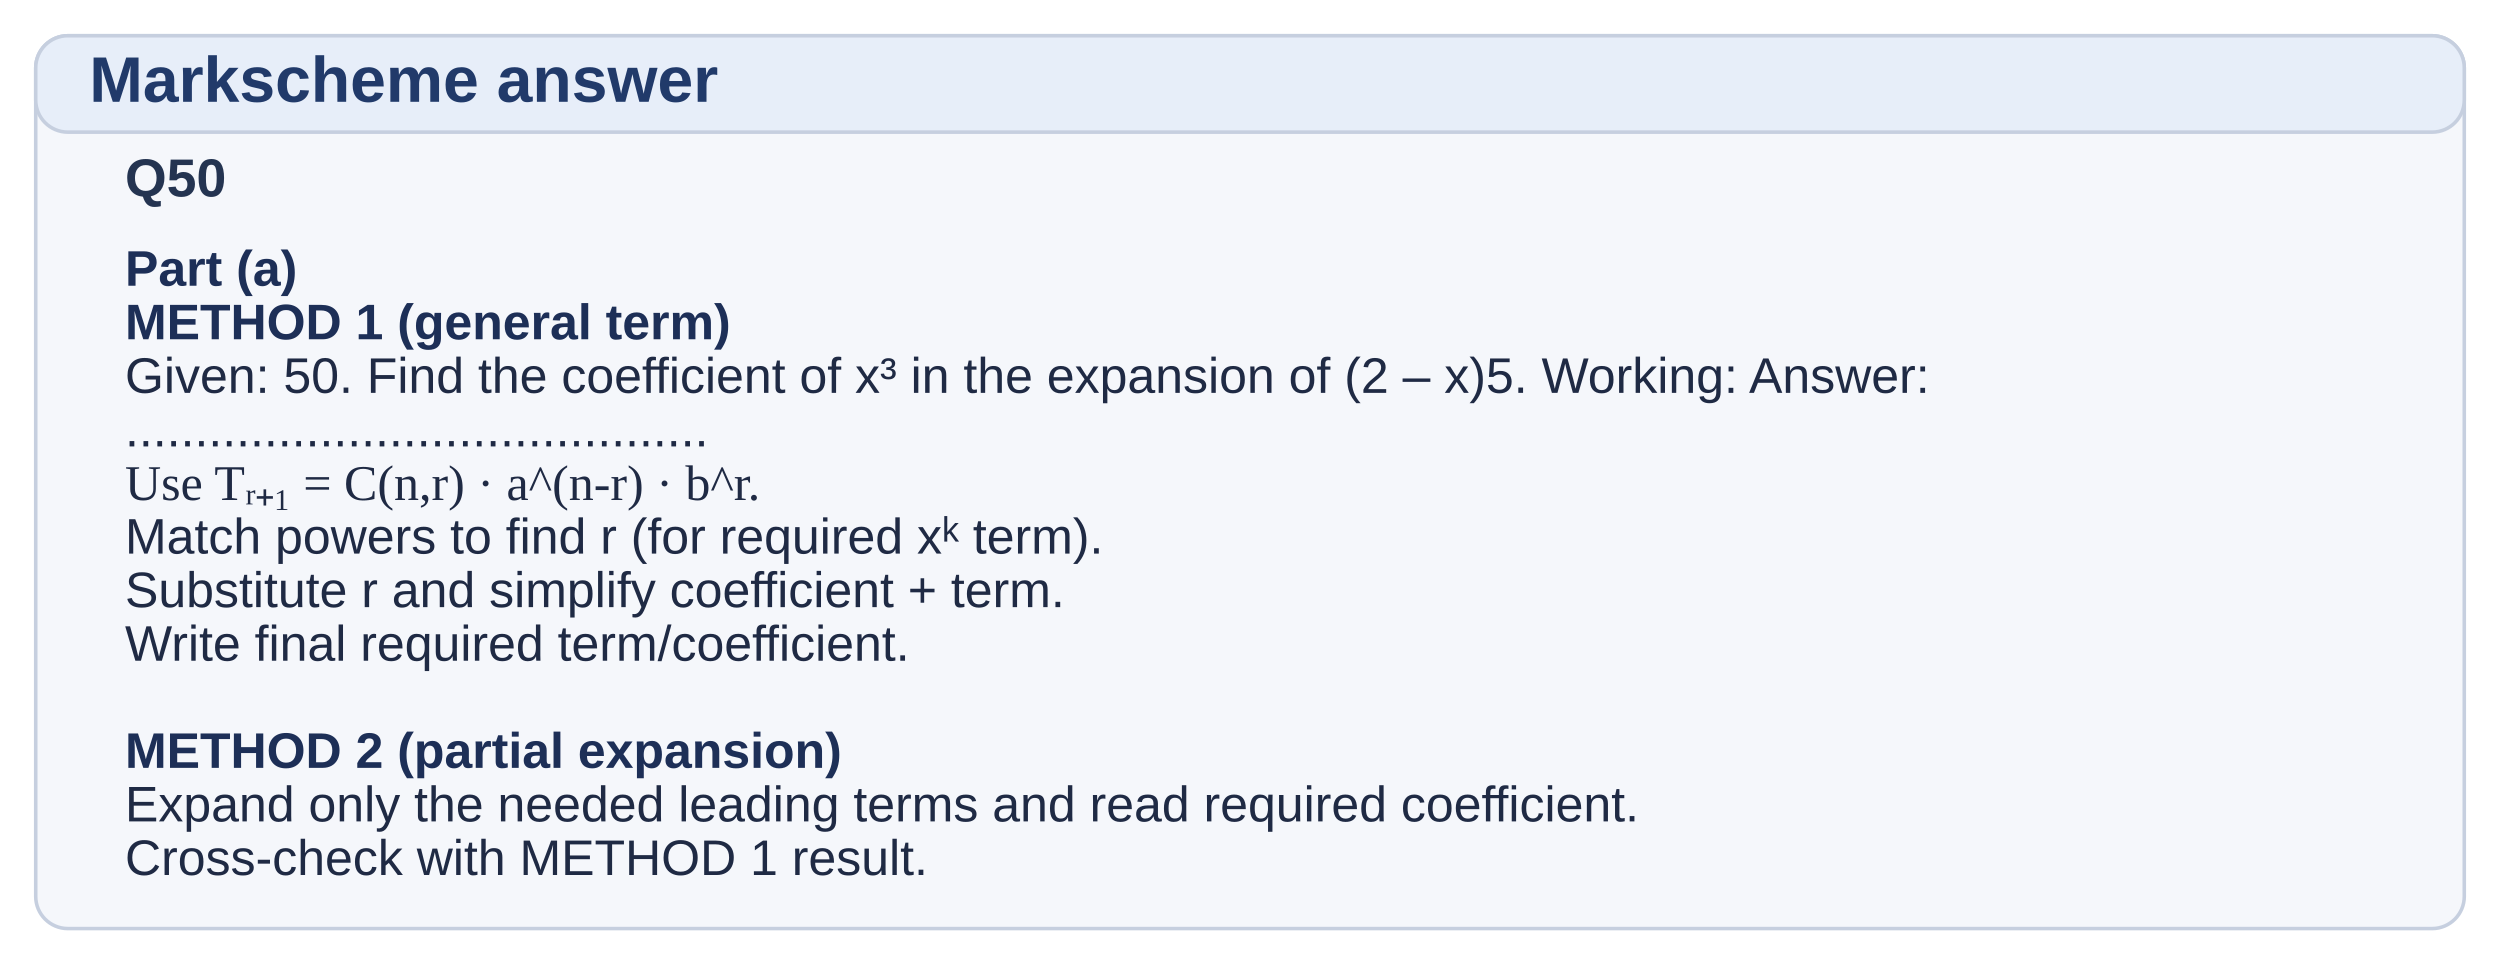
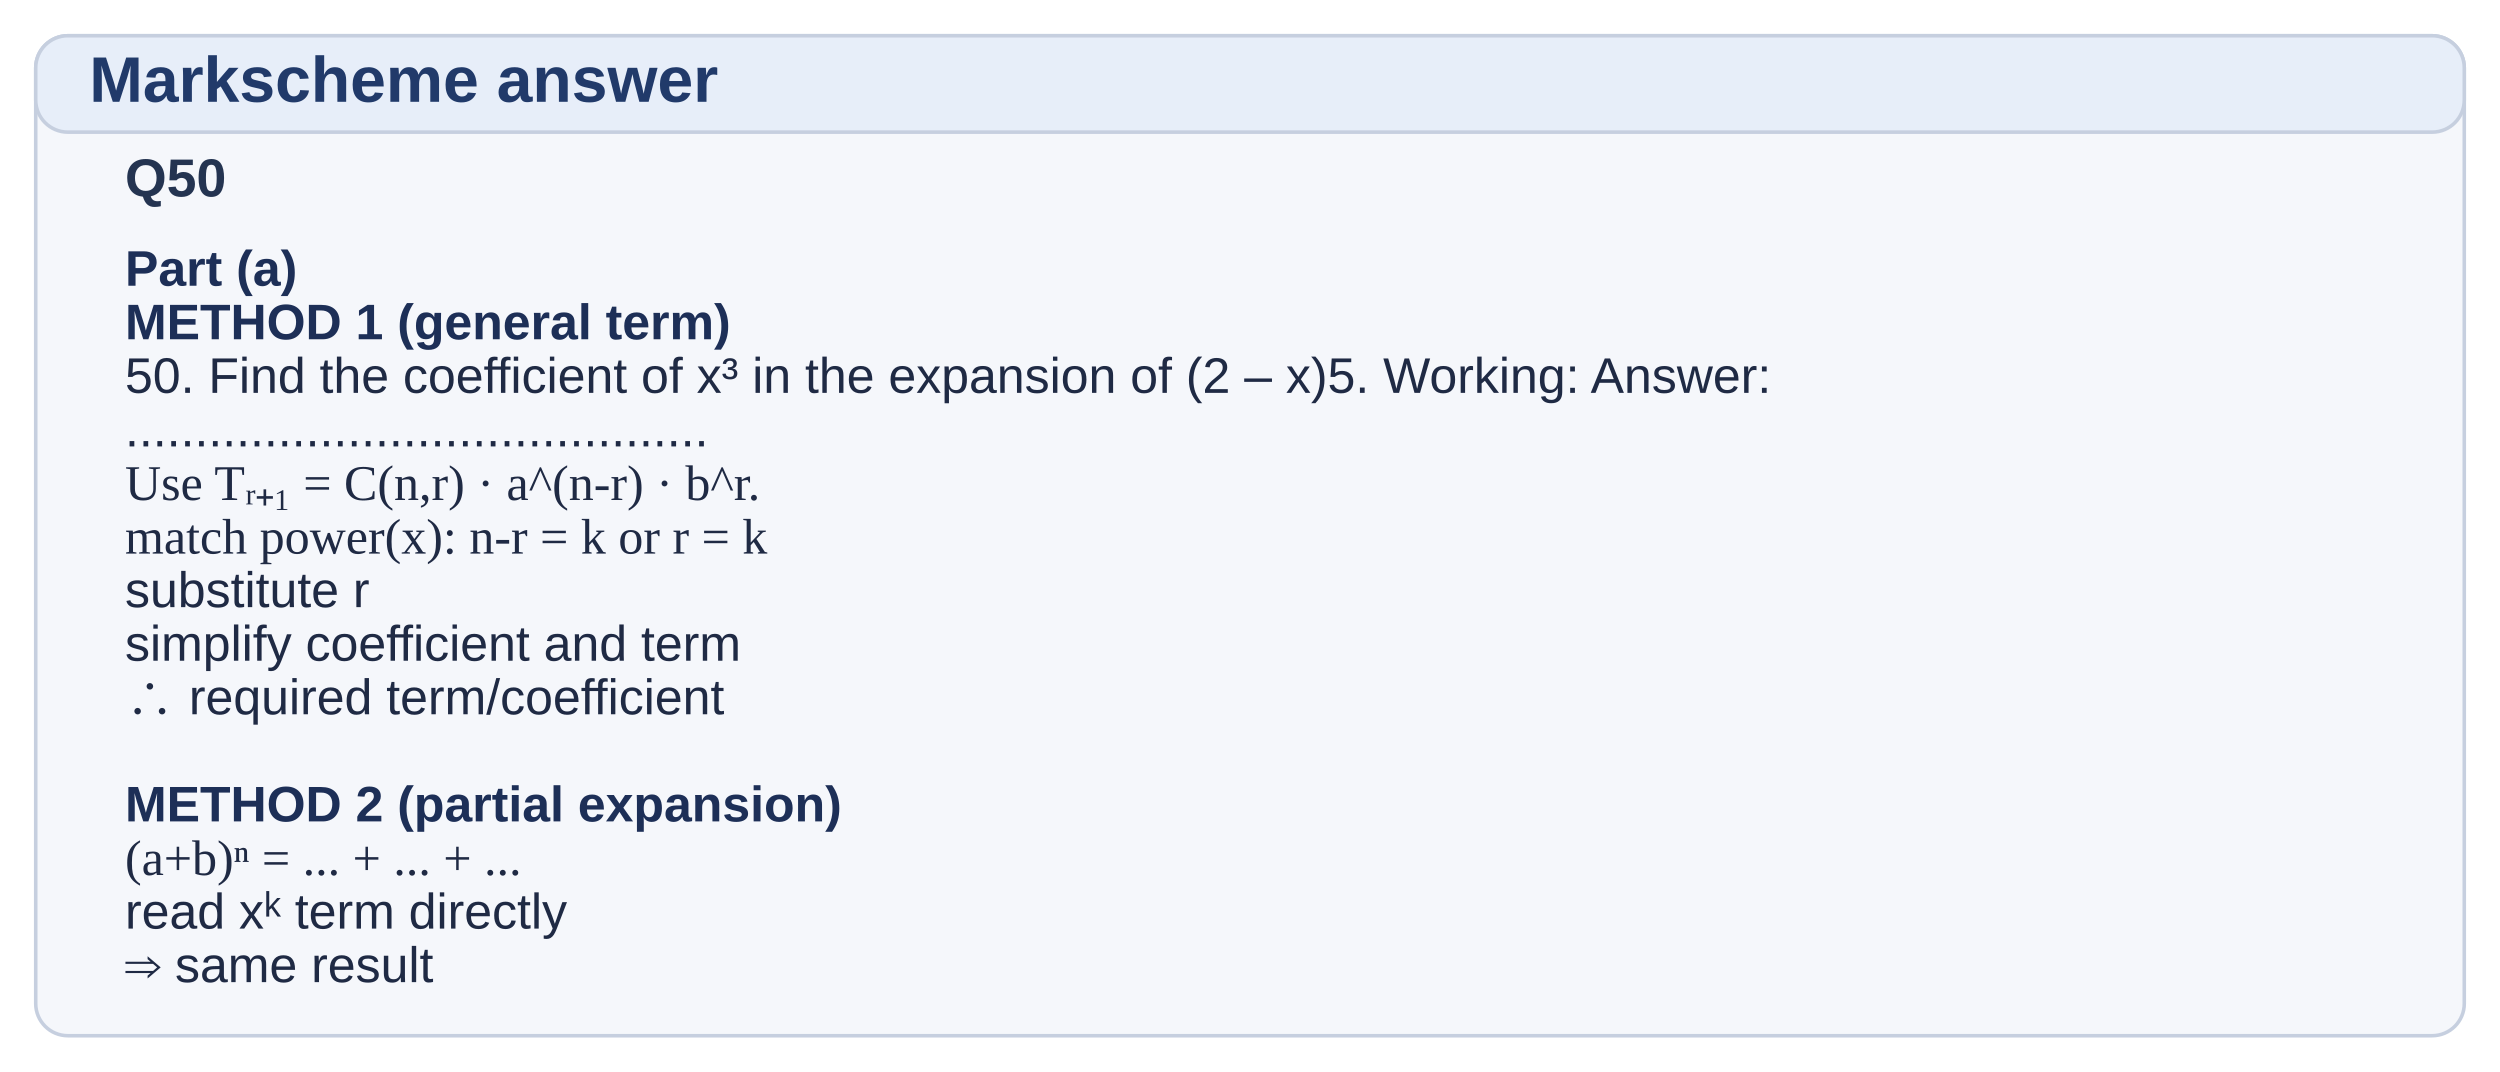
- <svg xmlns="http://www.w3.org/2000/svg" width="1400" height="540" viewBox="0 0 1400 540">
-   <rect x="20" y="20" width="1360" height="500" rx="18" ry="18" fill="#f5f7fb" stroke="#c6cfdf" stroke-width="2" />
+ <svg xmlns="http://www.w3.org/2000/svg" width="1400" height="600" viewBox="0 0 1400 600">
+   <rect x="20" y="20" width="1360" height="560" rx="18" ry="18" fill="#f5f7fb" stroke="#c6cfdf" stroke-width="2" />
  <rect x="20" y="20" width="1360" height="54" rx="18" ry="18" fill="#e7eef9" stroke="#c6cfdf" stroke-width="2" />
  <text x="50" y="57" font-family="Arial, Helvetica, sans-serif" font-size="36" font-weight="700" fill="#213a6a">Markscheme answer</text>
  <text x="70" y="110" font-family="Arial, Helvetica, sans-serif" font-size="30" font-weight="700" fill="#243451">Q50</text>
  <text x="70" y="160" font-family="Arial, Helvetica, sans-serif" font-size="28" font-weight="700" fill="#1d2f57">Part (a)</text>
  <text x="70" y="190" font-family="Arial, Helvetica, sans-serif" font-size="28" font-weight="700" fill="#1d2f57">METHOD 1 (general term)</text>
-   <text x="70" y="220" font-family="Arial, Helvetica, sans-serif" font-size="28" font-weight="500" fill="#1f2a44">Given: 50. Find the coefficient of x³ in the expansion of (2 – x)5. Working: Answer:</text>
+   <text x="70" y="220" font-family="Arial, Helvetica, sans-serif" font-size="28" font-weight="500" fill="#1f2a44">50. Find the coefficient of x³ in the expansion of (2 – x)5. Working: Answer:</text>
  <text x="70" y="250" font-family="Arial, Helvetica, sans-serif" font-size="28" font-weight="500" fill="#1f2a44">..........................................</text>
  <text x="70" y="280" font-family="Cambria Math, STIX Two Math, Times New Roman, serif" font-size="28" font-weight="500" fill="#1f2a44">Use Tᵣ₊₁ = C(n,r) · a^(n-r) · b^r.</text>
-   <text x="70" y="310" font-family="Arial, Helvetica, sans-serif" font-size="28" font-weight="500" fill="#1f2a44">Match powers to find r (for required xᵏ term).</text>
-   <text x="70" y="340" font-family="Arial, Helvetica, sans-serif" font-size="28" font-weight="500" fill="#1f2a44">Substitute r and simplify coefficient + term.</text>
-   <text x="70" y="370" font-family="Arial, Helvetica, sans-serif" font-size="28" font-weight="500" fill="#1f2a44">Write final required term/coefficient.</text>
-   <text x="70" y="400" font-family="Arial, Helvetica, sans-serif" font-size="28" font-weight="500" fill="#1f2a44"> </text>
-   <text x="70" y="430" font-family="Arial, Helvetica, sans-serif" font-size="28" font-weight="700" fill="#1d2f57">METHOD 2 (partial expansion)</text>
-   <text x="70" y="460" font-family="Arial, Helvetica, sans-serif" font-size="28" font-weight="500" fill="#1f2a44">Expand only the needed leading terms and read required coefficient.</text>
-   <text x="70" y="490" font-family="Arial, Helvetica, sans-serif" font-size="28" font-weight="500" fill="#1f2a44">Cross-check with METHOD 1 result.</text>
+   <text x="70" y="310" font-family="Cambria Math, STIX Two Math, Times New Roman, serif" font-size="28" font-weight="500" fill="#1f2a44">match power(x): n-r = k  or  r = k</text>
+   <text x="70" y="340" font-family="Arial, Helvetica, sans-serif" font-size="28" font-weight="500" fill="#1f2a44">substitute r</text>
+   <text x="70" y="370" font-family="Arial, Helvetica, sans-serif" font-size="28" font-weight="500" fill="#1f2a44">simplify coefficient and term</text>
+   <text x="70" y="400" font-family="Arial, Helvetica, sans-serif" font-size="28" font-weight="500" fill="#1f2a44">∴ required term/coefficient</text>
+   <text x="70" y="430" font-family="Arial, Helvetica, sans-serif" font-size="28" font-weight="500" fill="#1f2a44"> </text>
+   <text x="70" y="460" font-family="Arial, Helvetica, sans-serif" font-size="28" font-weight="700" fill="#1d2f57">METHOD 2 (partial expansion)</text>
+   <text x="70" y="490" font-family="Cambria Math, STIX Two Math, Times New Roman, serif" font-size="28" font-weight="500" fill="#1f2a44">(a+b)ⁿ = ... + ... + ...</text>
+   <text x="70" y="520" font-family="Arial, Helvetica, sans-serif" font-size="28" font-weight="500" fill="#1f2a44">read xᵏ term directly</text>
+   <text x="70" y="550" font-family="Arial, Helvetica, sans-serif" font-size="28" font-weight="500" fill="#1f2a44">⇒ same result</text>
</svg>
